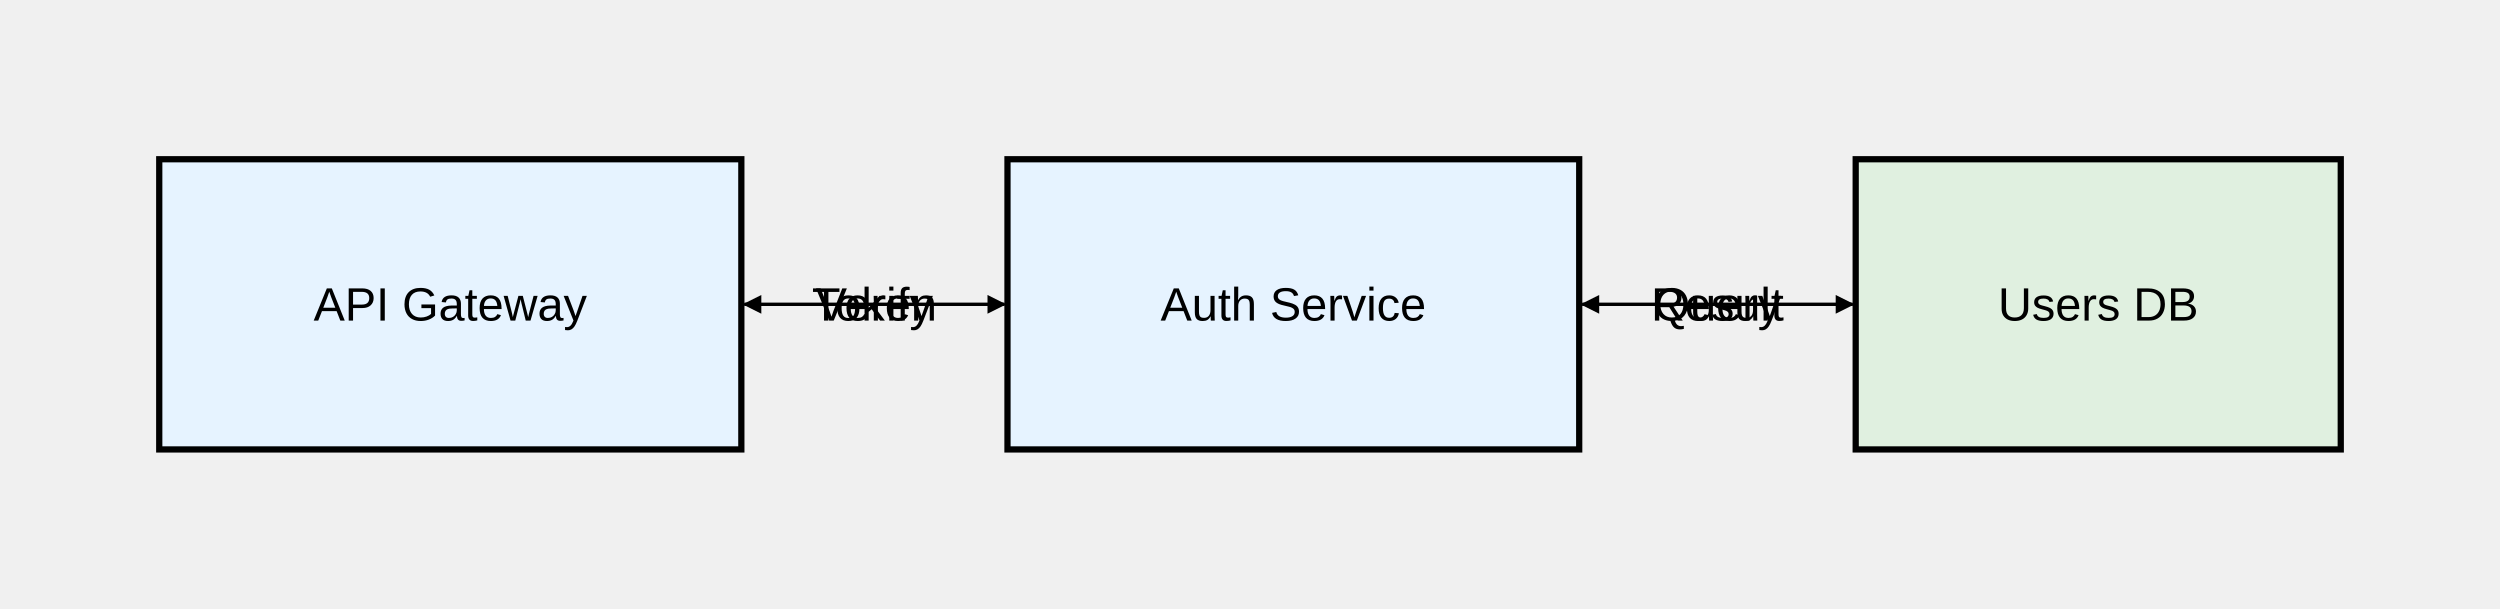
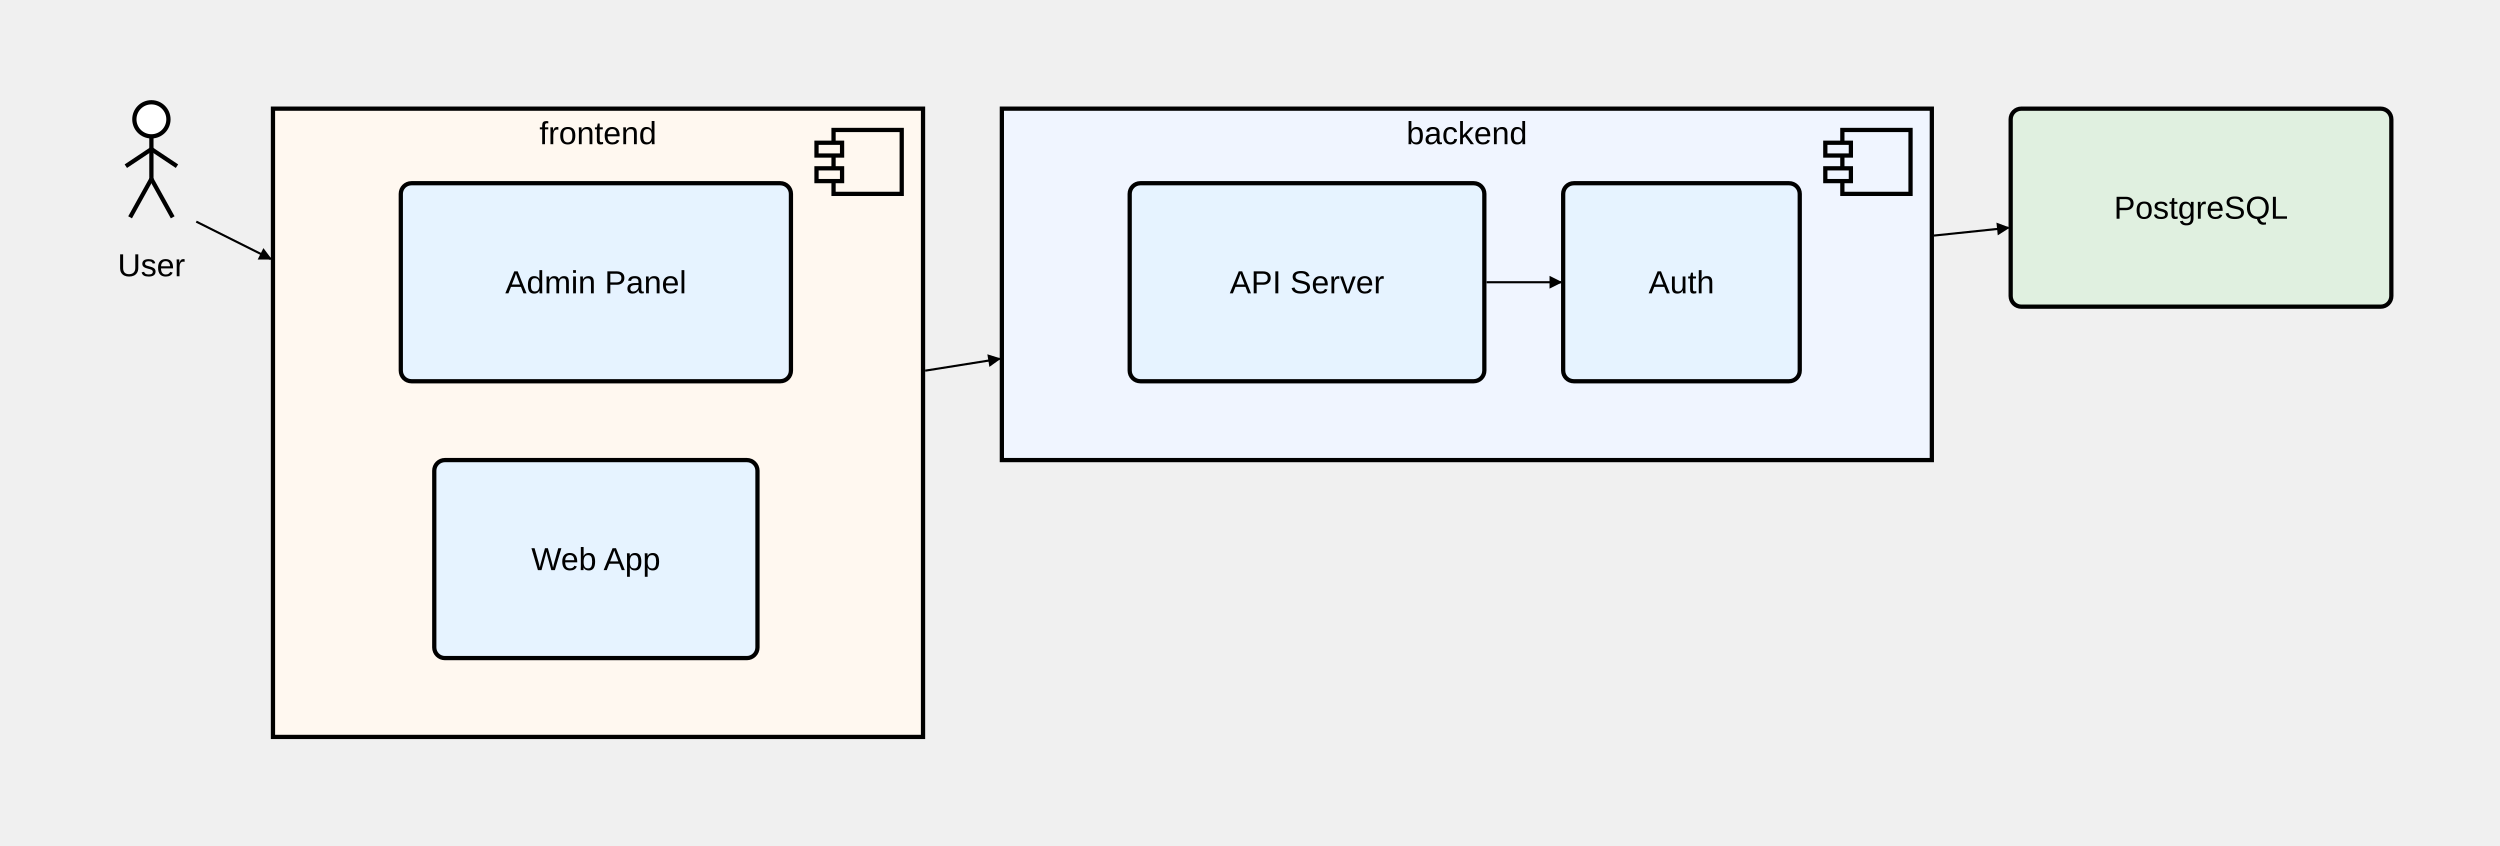
- <svg xmlns="http://www.w3.org/2000/svg" height="194.942" viewBox="0 0 800.668 194.942" width="800.668">
+ <svg xmlns="http://www.w3.org/2000/svg" height="396.885" viewBox="0 0 1173.406 396.885" width="1173.406">
  <defs>
    <marker id="arrow-right-black" markerHeight="6" markerWidth="6" orient="auto" refX="9" refY="5" viewBox="0 0 10 10">
      <path d="M 0 0 L 10 5 L 0 10 z" fill="black" fill-opacity="1" />
    </marker>
  </defs>
  <g transform="translate(50, 50)">
    <g>
      <g>
        <g data-layer="content">
-           <rect fill="rgb(230, 243, 255)" fill-opacity="1" height="92.943" rx="0" stroke="black" stroke-linecap="butt" stroke-linejoin="miter" stroke-opacity="1" stroke-width="2" width="186.427" x="1" y="1" />
-           <rect fill="rgb(224, 240, 224)" fill-opacity="1" height="92.943" rx="0" stroke="black" stroke-linecap="butt" stroke-linejoin="miter" stroke-opacity="1" stroke-width="2" width="155.352" x="544.316" y="1" />
-           <rect fill="rgb(230, 243, 255)" fill-opacity="1" height="92.943" rx="0" stroke="black" stroke-linecap="butt" stroke-linejoin="miter" stroke-opacity="1" stroke-width="2" width="183.105" x="272.663" y="1" />
+           <g id="component-group">
+             <rect fill="rgb(255, 248, 240)" fill-opacity="1" height="294.885" rx="0" stroke="black" stroke-linecap="butt" stroke-linejoin="miter" stroke-opacity="1" stroke-width="2" width="305.115" x="78.121" y="1" />
+             <g transform="translate(333.2359, 11)">
+               <path d="M 8 0 L 40 0 L 40 30 L 8 30 L 8 24 L 12 24 L 12 18 L 8 18 L 8 12 L 12 12             L 12 6 L 8 6 L 8 0 Z M 0 6 L 0 12 L 12 12 L 12 6 L 0 6 Z M 0 18 L 0 24 L 12 24 L 12 18 L 0 18 Z" fill="rgb(255, 248, 240)" fill-opacity="1" fill-rule="evenodd" stroke="black" stroke-linecap="butt" stroke-linejoin="miter" stroke-opacity="1" stroke-width="2" />
+             </g>
+           </g>
+           <rect fill="rgb(224, 240, 224)" fill-opacity="1" height="92.943" rx="5" stroke="black" stroke-linecap="butt" stroke-linejoin="miter" stroke-opacity="1" stroke-width="2" width="178.673" x="893.733" y="1" />
+           <g id="actor-group">
+             <circle cx="21.061" cy="6" fill="white" fill-opacity="1" r="8" stroke="black" stroke-linecap="butt" stroke-linejoin="miter" stroke-opacity="1" stroke-width="2" />
+             <line stroke="black" stroke-linecap="butt" stroke-linejoin="miter" stroke-opacity="1" stroke-width="2" x1="21.061" x2="21.061" y1="14" y2="34" />
+             <line stroke="black" stroke-linecap="butt" stroke-linejoin="miter" stroke-opacity="1" stroke-width="2" x1="21.061" x2="9.06" y1="20" y2="28" />
+             <line stroke="black" stroke-linecap="butt" stroke-linejoin="miter" stroke-opacity="1" stroke-width="2" x1="21.061" x2="33.06" y1="20" y2="28" />
+             <line stroke="black" stroke-linecap="butt" stroke-linejoin="miter" stroke-opacity="1" stroke-width="2" x1="21.061" x2="11.06" y1="34" y2="52" />
+             <line stroke="black" stroke-linecap="butt" stroke-linejoin="miter" stroke-opacity="1" stroke-width="2" x1="21.061" x2="31.061" y1="34" y2="52" />
+           </g>
+           <g id="component-group">
+             <rect fill="rgb(240, 245, 255)" fill-opacity="1" height="164.942" rx="0" stroke="black" stroke-linecap="butt" stroke-linejoin="miter" stroke-opacity="1" stroke-width="2" width="436.497" x="420.236" y="1" />
+             <g transform="translate(806.7331, 11)">
+               <path d="M 8 0 L 40 0 L 40 30 L 8 30 L 8 24 L 12 24 L 12 18 L 8 18 L 8 12 L 12 12             L 12 6 L 8 6 L 8 0 Z M 0 6 L 0 12 L 12 12 L 12 6 L 0 6 Z M 0 18 L 0 24 L 12 24 L 12 18 L 0 18 Z" fill="rgb(240, 245, 255)" fill-opacity="1" fill-rule="evenodd" stroke="black" stroke-linecap="butt" stroke-linejoin="miter" stroke-opacity="1" stroke-width="2" />
+             </g>
+           </g>
        </g>
        <g data-layer="arrow">
-           <path d="M 188.427 47.471 L 271.663 47.471" fill="none" marker-end="url(#arrow-right-black)" stroke="black" stroke-linecap="butt" stroke-linejoin="miter" stroke-opacity="1" stroke-width="1" />
-           <path d="M 456.768 47.471 L 543.316 47.471" fill="none" marker-end="url(#arrow-right-black)" stroke="black" stroke-linecap="butt" stroke-linejoin="miter" stroke-opacity="1" stroke-width="1" />
-           <path d="M 543.316 47.471 L 456.768 47.471" fill="none" marker-end="url(#arrow-right-black)" stroke="black" stroke-linecap="butt" stroke-linejoin="miter" stroke-opacity="1" stroke-width="1" />
-           <path d="M 271.663 47.471 L 188.427 47.471" fill="none" marker-end="url(#arrow-right-black)" stroke="black" stroke-linecap="butt" stroke-linejoin="miter" stroke-opacity="1" stroke-width="1" />
+           <path d="M 42.121 54.018 L 77.121 71.545" fill="none" marker-end="url(#arrow-right-black)" stroke="black" stroke-linecap="butt" stroke-linejoin="miter" stroke-opacity="1" stroke-width="1" />
+           <path d="M 384.236 123.978 L 419.236 118.402" fill="none" marker-end="url(#arrow-right-black)" stroke="black" stroke-linecap="butt" stroke-linejoin="miter" stroke-opacity="1" stroke-width="1" />
+           <path d="M 857.733 60.566 L 892.733 56.909" fill="none" marker-end="url(#arrow-right-black)" stroke="black" stroke-linecap="butt" stroke-linejoin="miter" stroke-opacity="1" stroke-width="1" />
        </g>
        <g data-layer="text">
-           <text dominant-baseline="central" font-family="Arial" font-size="15" text-anchor="middle" x="94.213" y="24.529">
-             <tspan dy="22.943" x="94.213">API Gateway</tspan>
+           <text dominant-baseline="central" font-family="Arial" font-size="15" text-anchor="middle" x="230.678" y="-10.471">
+             <tspan dy="22.943" x="230.678">frontend</tspan>
          </text>
-           <text dominant-baseline="central" font-family="Arial" font-size="15" text-anchor="middle" x="621.992" y="24.529">
-             <tspan dy="22.943" x="621.992">Users DB</tspan>
+           <text dominant-baseline="central" font-family="Arial" font-size="15" text-anchor="middle" x="983.07" y="24.529">
+             <tspan dy="22.943" x="983.07">PostgreSQL</tspan>
          </text>
-           <text dominant-baseline="central" font-family="Arial" font-size="15" text-anchor="middle" x="364.215" y="24.529">
-             <tspan dy="22.943" x="364.215">Auth Service</tspan>
+           <text dominant-baseline="central" font-family="Arial" font-size="15" text-anchor="middle" x="21.061" y="51.529">
+             <tspan dy="22.943" x="21.061">User</tspan>
          </text>
-           <text dominant-baseline="central" font-family="Arial" font-size="15" text-anchor="middle" x="230.045" y="24.529">
-             <tspan dy="22.943" x="230.045">Verify</tspan>
+           <text dominant-baseline="central" font-family="Arial" font-size="15" text-anchor="middle" x="638.485" y="-10.471">
+             <tspan dy="22.943" x="638.485">backend</tspan>
          </text>
-           <text dominant-baseline="central" font-family="Arial" font-size="15" text-anchor="middle" x="500.042" y="24.529">
-             <tspan dy="22.943" x="500.042">Query</tspan>
+         </g>
+       </g>
+       <g transform="translate(479.2359, 35)">
+         <g data-layer="content">
+           <rect fill="rgb(230, 243, 255)" fill-opacity="1" height="92.943" rx="5" stroke="black" stroke-linecap="butt" stroke-linejoin="miter" stroke-opacity="1" stroke-width="2" width="111.04" x="204.457" y="1" />
+           <rect fill="rgb(230, 243, 255)" fill-opacity="1" height="92.943" rx="5" stroke="black" stroke-linecap="butt" stroke-linejoin="miter" stroke-opacity="1" stroke-width="2" width="166.457" x="1" y="1" />
+         </g>
+         <g data-layer="arrow">
+           <path d="M 168.457 47.471 L 203.457 47.471" fill="none" marker-end="url(#arrow-right-black)" stroke="black" stroke-linecap="butt" stroke-linejoin="miter" stroke-opacity="1" stroke-width="1" />
+         </g>
+         <g data-layer="text">
+           <text dominant-baseline="central" font-family="Arial" font-size="15" text-anchor="middle" x="259.977" y="24.529">
+             <tspan dy="22.943" x="259.977">Auth</tspan>
          </text>
-           <text dominant-baseline="central" font-family="Arial" font-size="15" text-anchor="middle" x="500.042" y="24.529">
-             <tspan dy="22.943" x="500.042">Result</tspan>
+           <text dominant-baseline="central" font-family="Arial" font-size="15" text-anchor="middle" x="84.229" y="24.529">
+             <tspan dy="22.943" x="84.229">API Server</tspan>
          </text>
-           <text dominant-baseline="central" font-family="Arial" font-size="15" text-anchor="middle" x="230.045" y="24.529">
-             <tspan dy="22.943" x="230.045">Token</tspan>
+         </g>
+       </g>
+       <g transform="translate(137.121, 35)">
+         <g data-layer="content">
+           <rect fill="rgb(230, 243, 255)" fill-opacity="1" height="92.943" rx="5" stroke="black" stroke-linecap="butt" stroke-linejoin="miter" stroke-opacity="1" stroke-width="2" width="183.115" x="1" y="1" />
+           <rect fill="rgb(230, 243, 255)" fill-opacity="1" height="92.943" rx="5" stroke="black" stroke-linecap="butt" stroke-linejoin="miter" stroke-opacity="1" stroke-width="2" width="151.7" x="16.708" y="130.942" />
+         </g>
+         <g data-layer="text">
+           <text dominant-baseline="central" font-family="Arial" font-size="15" text-anchor="middle" x="92.557" y="24.529">
+             <tspan dy="22.943" x="92.557">Admin Panel</tspan>
+           </text>
+           <text dominant-baseline="central" font-family="Arial" font-size="15" text-anchor="middle" x="92.557" y="154.471">
+             <tspan dy="22.943" x="92.557">Web App</tspan>
          </text>
        </g>
      </g>
    </g>
  </g>
</svg>
